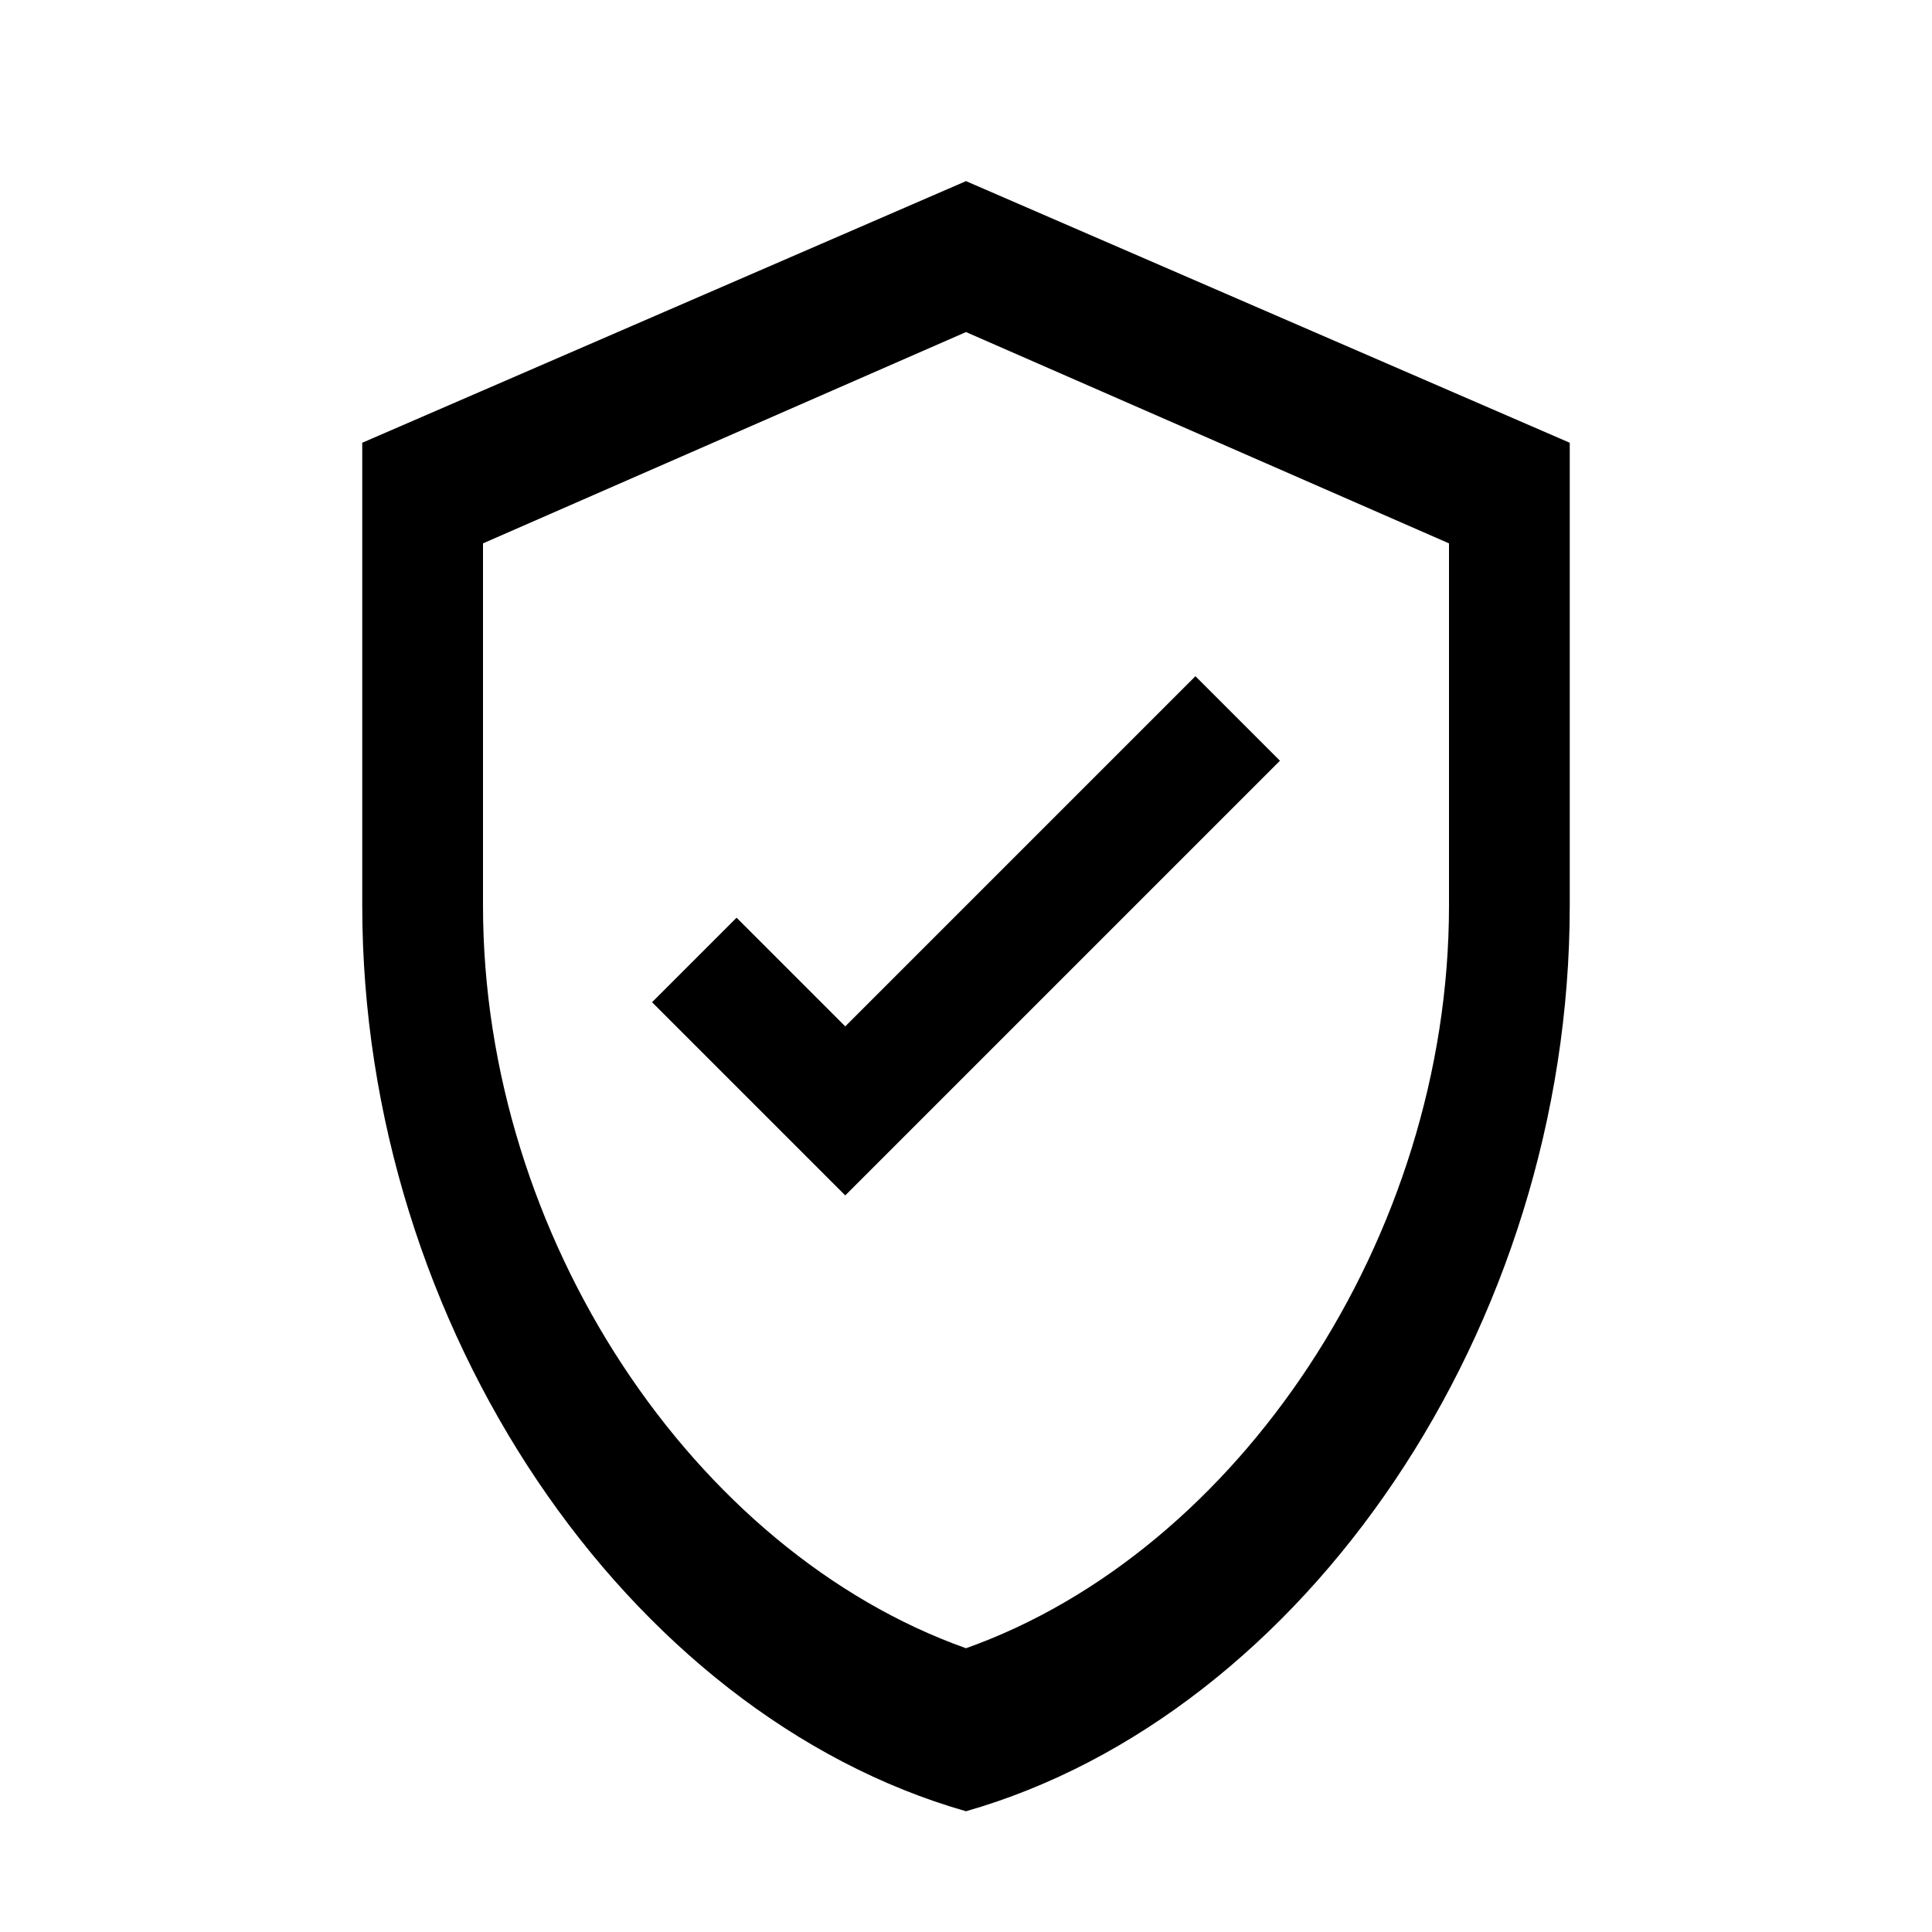
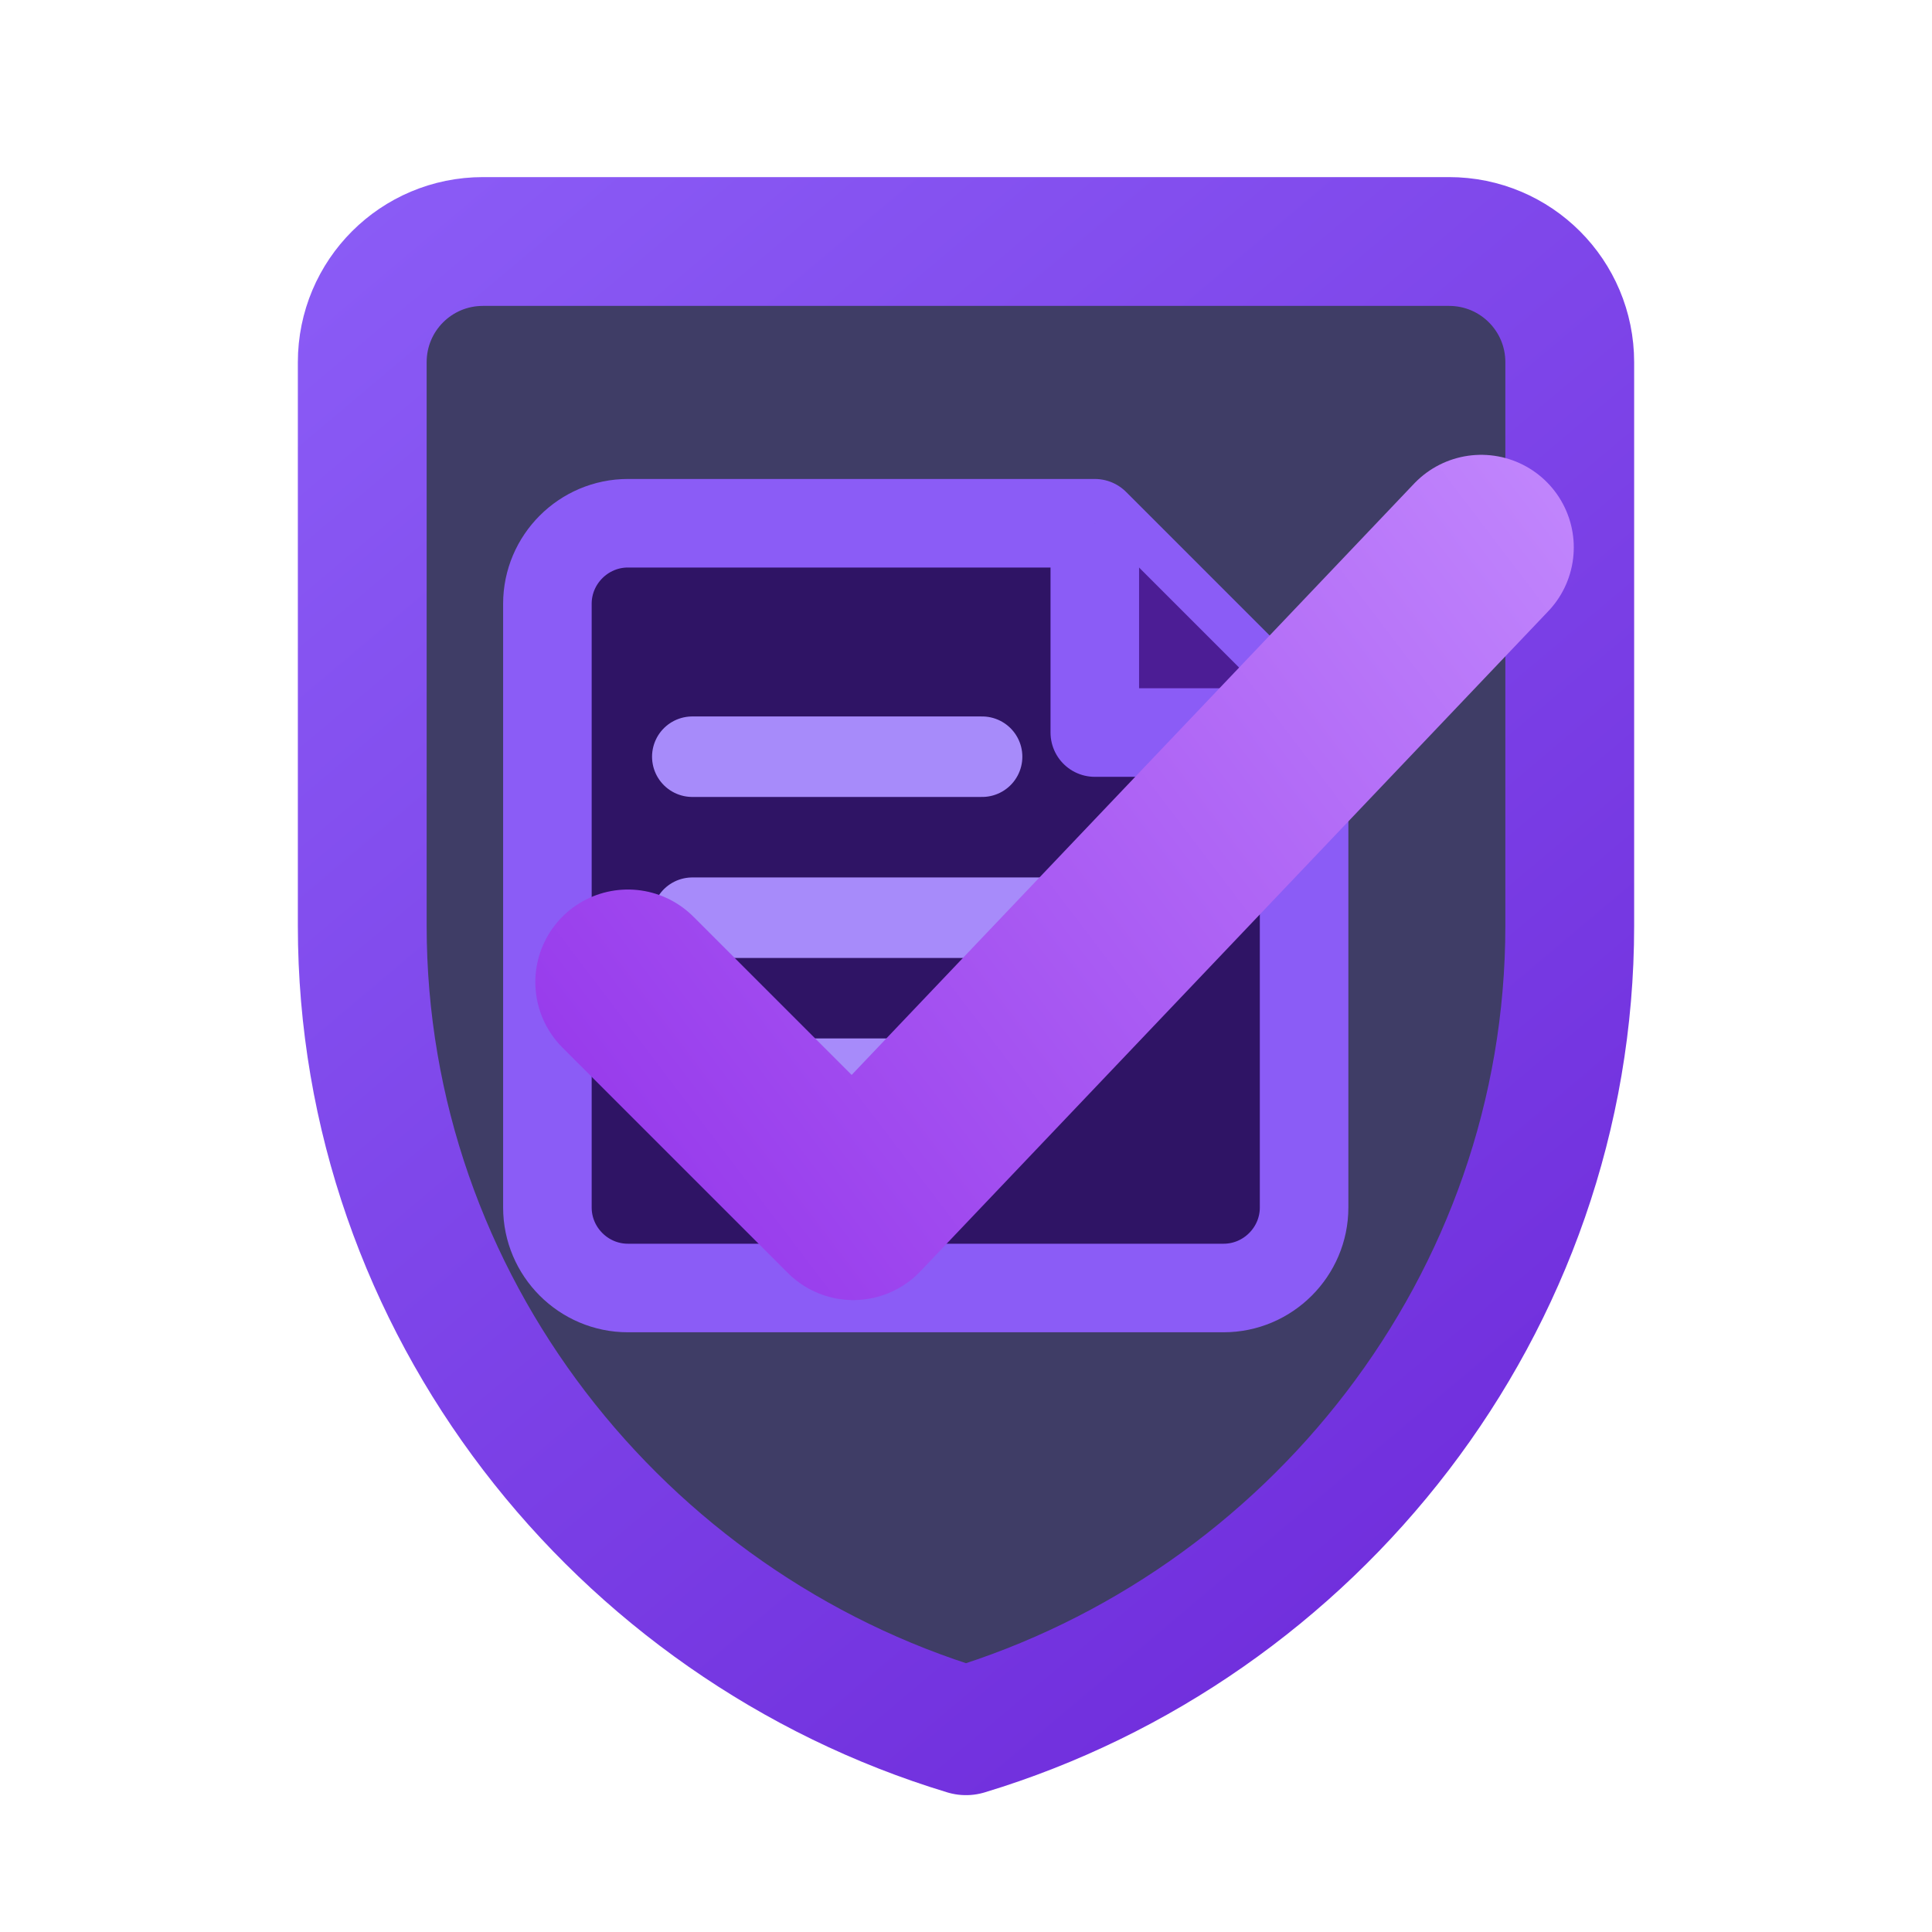
<svg xmlns="http://www.w3.org/2000/svg" width="24" height="24" viewBox="0 0 24 24" fill="none">
-   <path fill-rule="evenodd" clip-rule="evenodd" d="M12 2.25L4.5 5.5V11.25C4.5 16.5 7.8 21.3 12 22.5C16.2 21.3 19.5 16.5 19.5 11.25V5.5L12 2.25ZM6 6.75L12 4.125L18 6.75V11.25C18 15.375 15.375 19.275 12 20.475C8.625 19.275 6 15.375 6 11.25V6.75ZM10.5 14.85L8.1 12.45L9.15 11.4L10.5 12.75L14.85 8.4L15.9 9.45L10.5 14.85Z" fill="currentColor" />
+   <defs>
+     <linearGradient id="shieldBorder" x1="4" y1="2.5" x2="20" y2="21.5" gradientUnits="userSpaceOnUse">
+       <stop offset="0%" stop-color="#8B5CF6" />
+       <stop offset="100%" stop-color="#6D28D9" />
+     </linearGradient>
+     <linearGradient id="checkGrad" x1="7" y1="16" x2="19.5" y2="6.5" gradientUnits="userSpaceOnUse">
+       <stop offset="0%" stop-color="#9333EA" />
+       <stop offset="100%" stop-color="#C084FC" />
+     </linearGradient>
+   </defs>
+   <path d="M4.5 4.5C4.5 3.67 5.17 3 6 3H18C18.83 3 19.5 3.67 19.5 4.5V11.5C19.5 16.2 16.3 20.2 12 21.5C7.7 20.2 4.5 16.2 4.5 11.5V4.5Z" fill="#1E1B4B" fill-opacity="0.85" stroke="url(#shieldBorder)" stroke-width="1.6" stroke-linejoin="round" />
+   <path d="M7.8 6.5H13.6L16.2 9.1V15C16.2 15.55 15.75 16 15.2 16H7.8C7.25 16 6.8 15.55 6.8 15V7.5C6.8 6.95 7.25 6.5 7.8 6.5Z" fill="#2E1065" fill-opacity="0.9" stroke="#8B5CF6" stroke-width="1.1" stroke-linejoin="round" />
+   <path d="M13.6 6.5V9.1H16.2" fill="#4C1D95" stroke="#8B5CF6" stroke-width="1.1" stroke-linejoin="round" />
+   <line x1="8.6" y1="9.4" x2="12.2" y2="9.4" stroke="#A78BFA" stroke-width="1" stroke-linecap="round" />
+   <line x1="8.6" y1="11.4" x2="14.4" y2="11.4" stroke="#A78BFA" stroke-width="1" stroke-linecap="round" />
+   <line x1="8.6" y1="13.4" x2="12" y2="13.4" stroke="#A78BFA" stroke-width="1" stroke-linecap="round" />
+   <path d="M7.8 12.2L10.6 15L18.4 6.8" stroke="url(#checkGrad)" stroke-width="2.3" stroke-linecap="round" stroke-linejoin="round" />
</svg>
